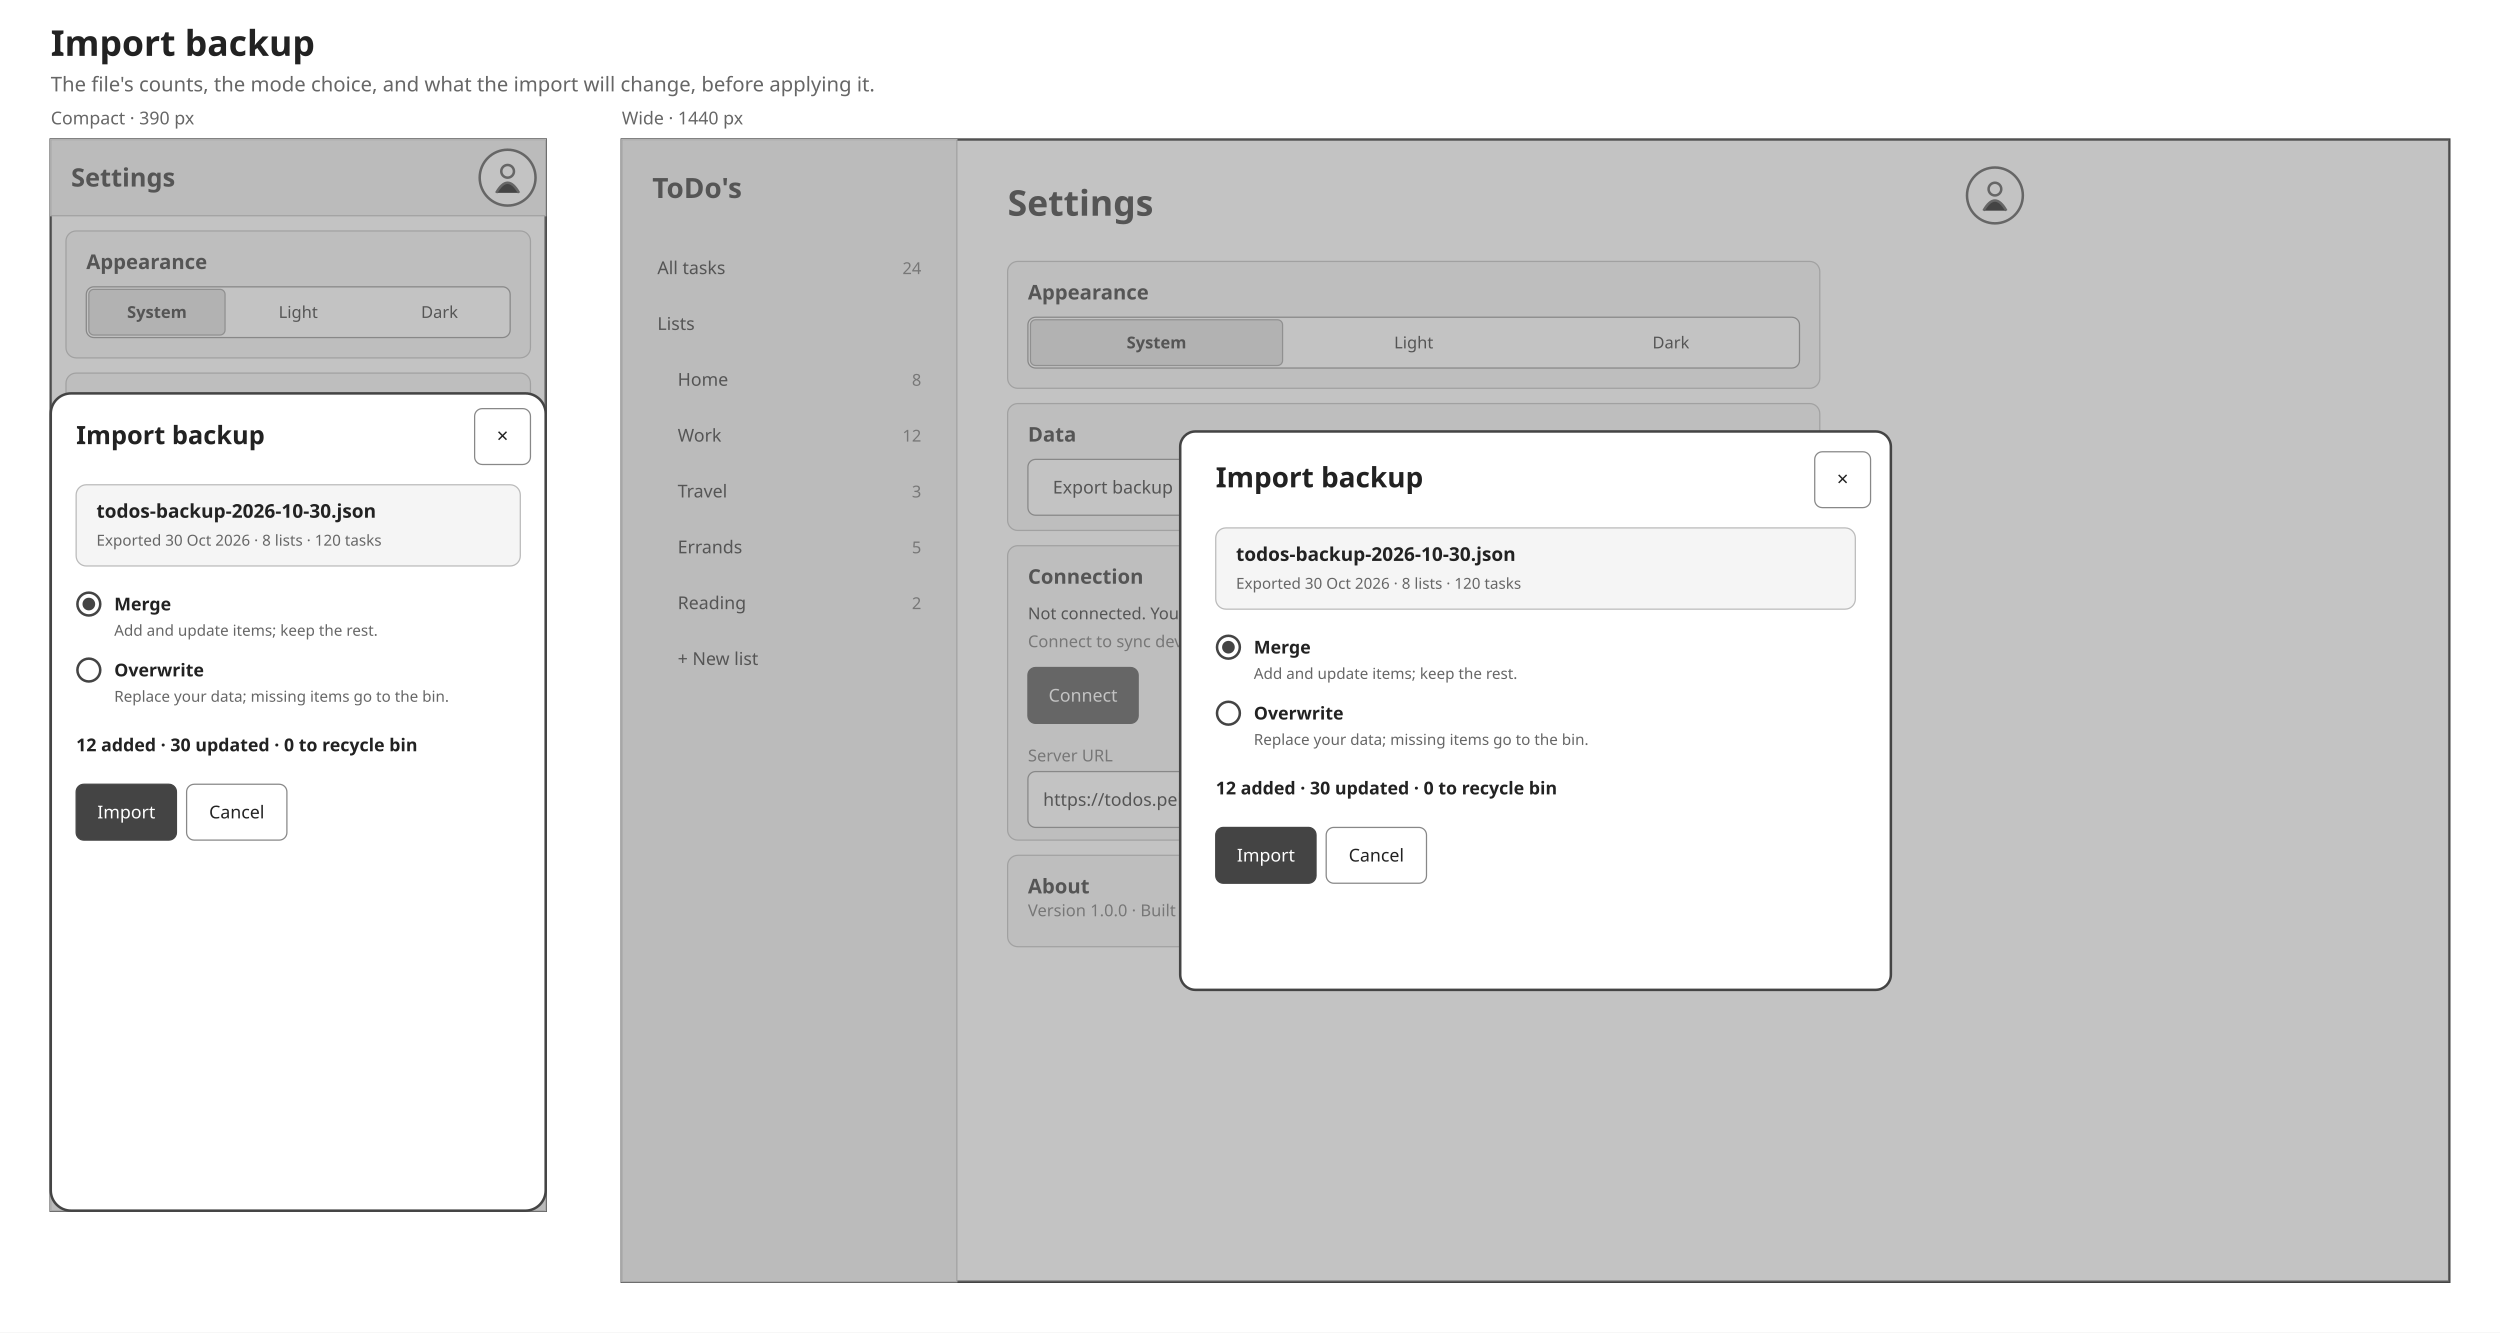
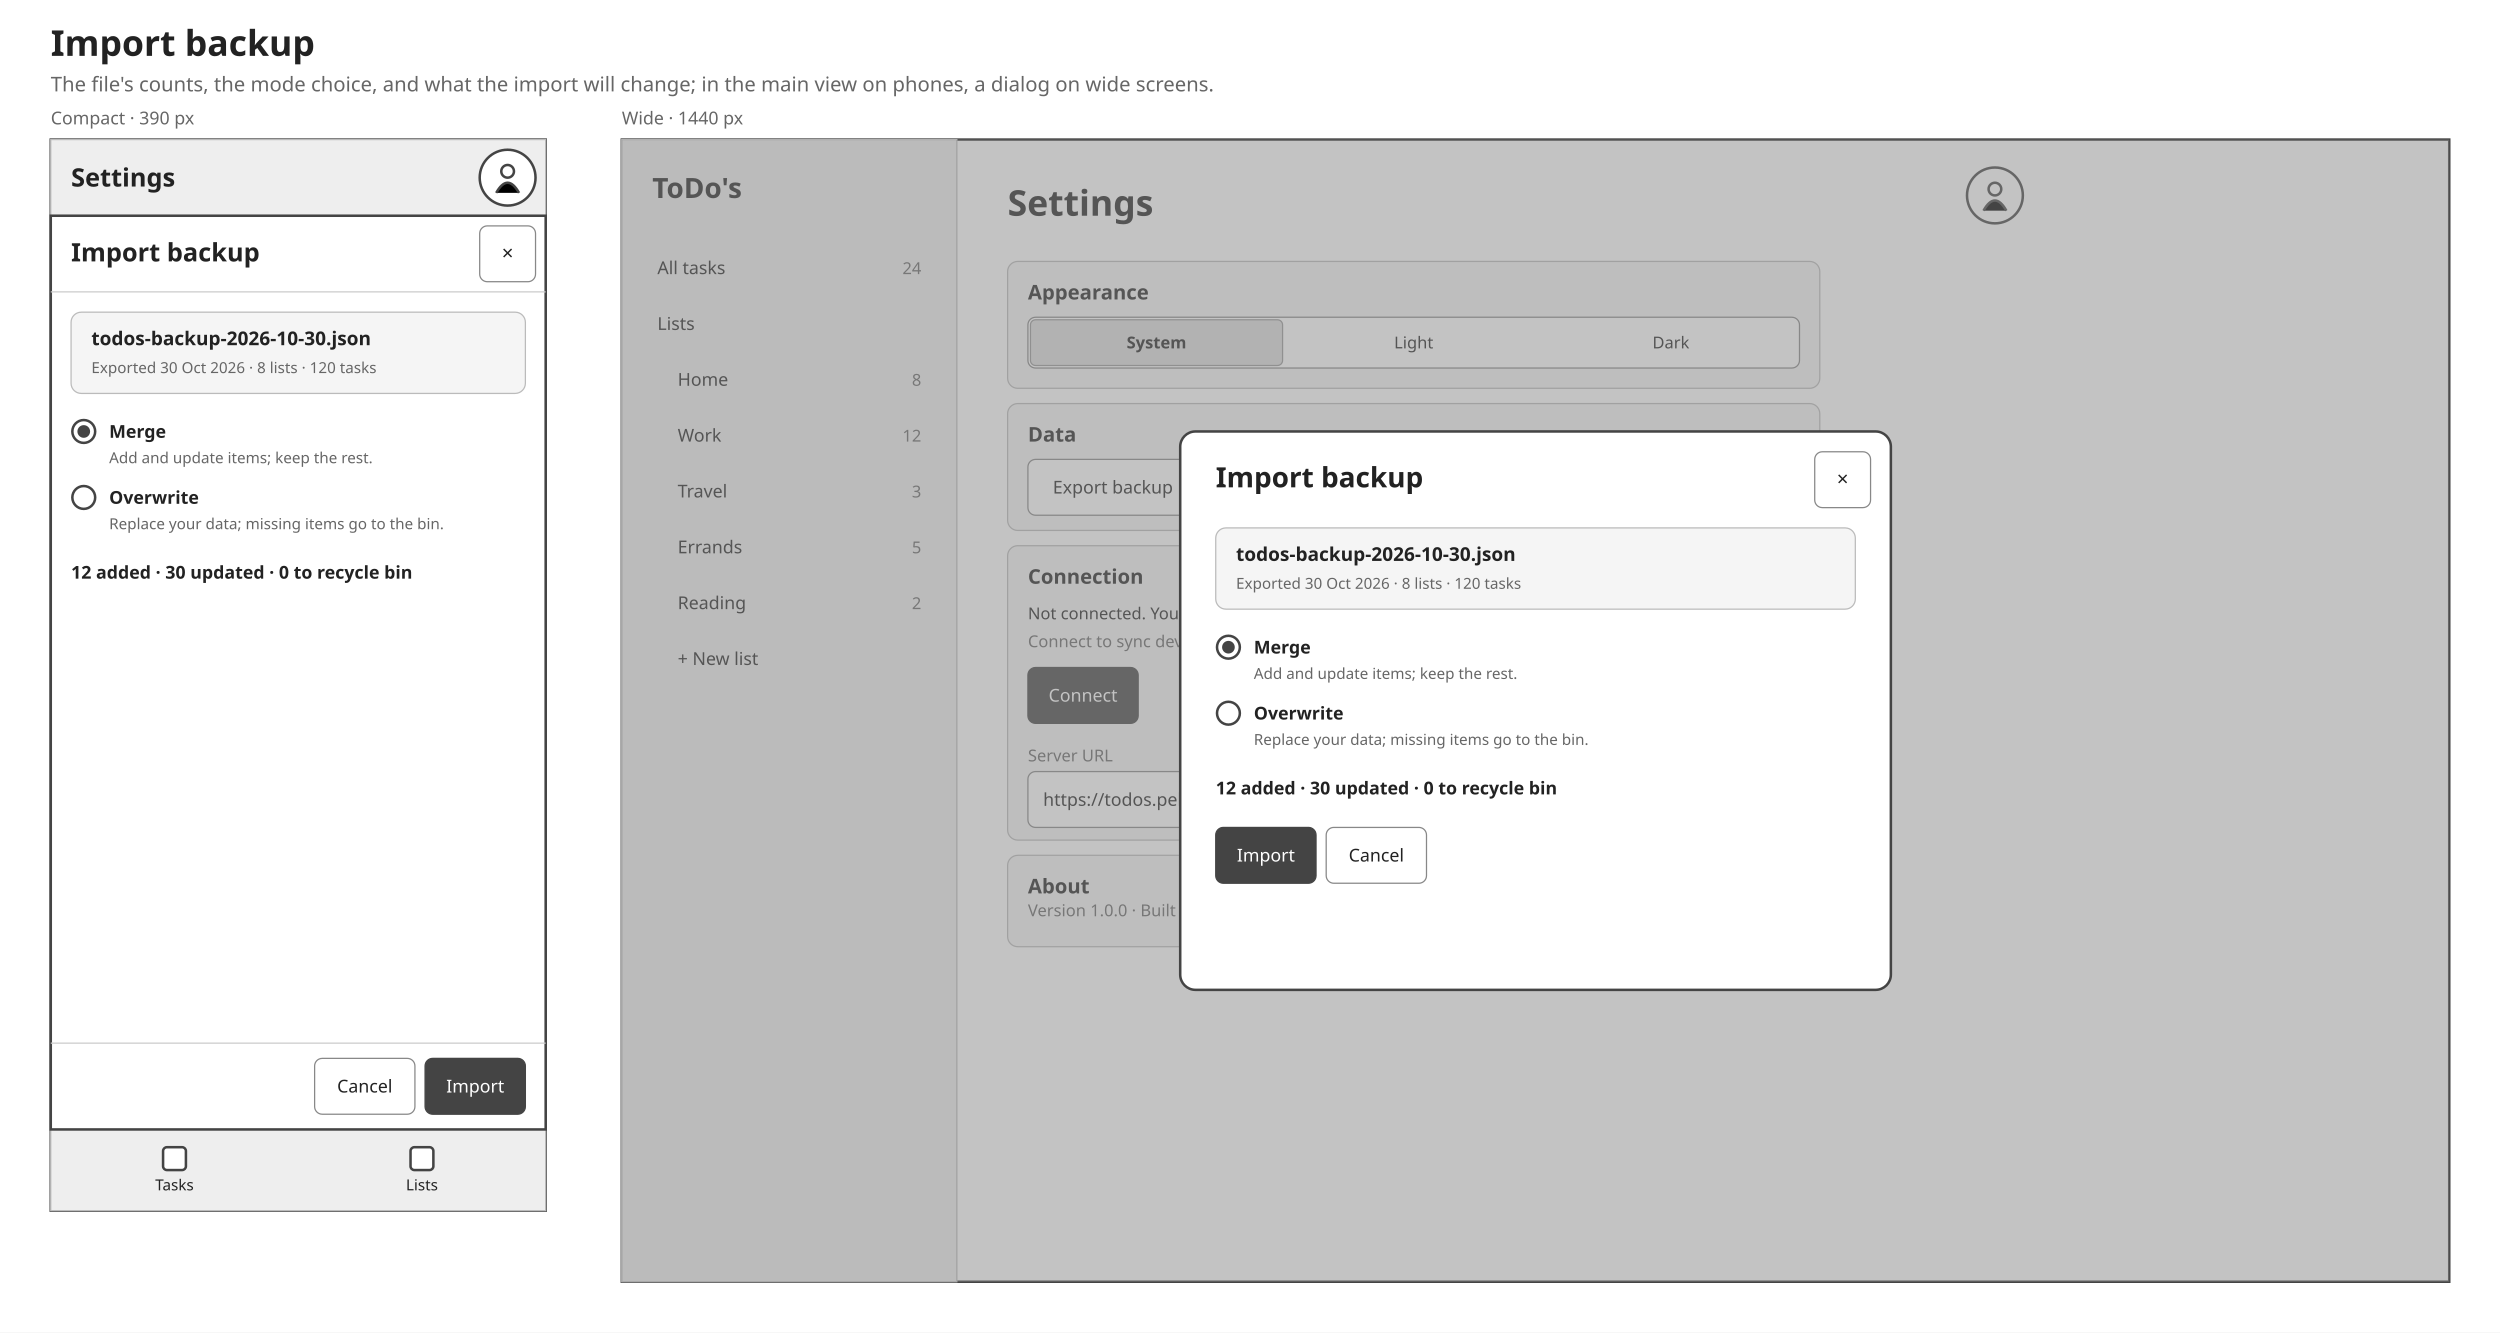
<svg xmlns="http://www.w3.org/2000/svg" width="1970" height="1050" viewBox="0 0 1970 1050">
  <style>
text { font-family: sans-serif; fill: #222222; }
.muted { fill: #666666; }
.on-primary { fill: #ffffff; }
.bold { font-weight: bold; }
rect.frame { fill: #ffffff; stroke: #444444; stroke-width: 2; }
.bar { fill: #eeeeee; stroke: #bbbbbb; }
.box { fill: #f5f5f5; stroke: #bbbbbb; }
.control { fill: #ffffff; stroke: #888888; }
.disabled { fill: #f5f5f5; stroke: #cccccc; }
.primary { fill: #444444; stroke: #444444; }
.selected { fill: #dddddd; stroke: #999999; }
.chip { fill: #eeeeee; stroke: #cccccc; }
.signal { fill: #ffffff; stroke: #222222; stroke-width: 2; }
.scrim { fill: #888888; fill-opacity: 0.5; }
.rule { stroke: #cccccc; }
.drop { stroke: #222222; stroke-width: 3; }
.icon { fill: #ffffff; stroke: #444444; stroke-width: 2; }
.icon-fill { fill: #444444; stroke: #444444; stroke-width: 2; }
.icon-mark { fill: none; stroke: #ffffff; stroke-width: 2; }
.icon-line { stroke: #444444; stroke-width: 2; }
.icon-line-open { fill: none; stroke: #444444; stroke-width: 2; stroke-linecap: round; stroke-linejoin: round; }
  </style>
  <rect x="0" y="0" width="1970" height="1050" fill="#ffffff" />
  <text x="40" y="44" font-size="28" class="bold">Import backup</text>
-   <text x="40" y="72" font-size="16" class="muted">The file's counts, the mode choice, and what the import will change, before applying it.</text>
+   <text x="40" y="72" font-size="16" class="muted">The file's counts, the mode choice, and what the import will change; in the main view on phones, a dialog on wide screens.</text>
  <text x="40" y="98" font-size="14" class="muted">Compact · 390 px</text>
  <text x="490" y="98" font-size="14" class="muted">Wide · 1440 px</text>
  <g class="frame" data-width="390" data-height="844" transform="translate(40 110)">
    <rect x="0" y="0" width="390" height="844" rx="0" class="frame" />
    <rect x="0" y="0" width="390" height="60" rx="0" class="bar" />
    <circle cx="360" cy="30" r="22" class="icon" />
    <circle cx="360" cy="25" r="5" class="icon" />
    <path d="M 351 42 Q 360 26 369 42" class="icon-line" />
    <text x="16" y="37" font-size="20" class="bold">Settings</text>
    <rect x="12" y="72" width="366" height="100" rx="8" class="box" />
    <text x="28" y="102" font-size="16" class="bold">Appearance</text>
    <rect x="28" y="116" width="334" height="40" rx="6" class="control" />
    <rect x="30" y="118" width="107.333" height="36" rx="4" class="selected" />
    <text x="83.667" y="140.55" font-size="13" class="bold" text-anchor="middle">System</text>
    <text x="195" y="140.55" font-size="13" text-anchor="middle">Light</text>
    <text x="306.333" y="140.55" font-size="13" text-anchor="middle">Dark</text>
    <rect x="12" y="184" width="366" height="100" rx="8" class="box" />
    <text x="28" y="214" font-size="16" class="bold">Data</text>
    <rect x="28" y="228" width="133.92" height="44" rx="6" class="control" />
    <text x="94.96" y="254.9" font-size="14" text-anchor="middle">Export backup</text>
    <rect x="169.92" y="228" width="133.92" height="44" rx="6" class="control" />
    <text x="236.88" y="254.9" font-size="14" text-anchor="middle">Import backup</text>
    <rect x="12" y="296" width="366" height="232" rx="8" class="box" />
    <text x="28" y="326" font-size="16" class="bold">Connection</text>
    <text x="28" y="354" font-size="13">Not connected. Your data stays on this device.</text>
    <text x="28" y="376" font-size="13" class="muted">Connect to sync devices and share lists.</text>
    <rect x="28" y="392" width="86.88" height="44" rx="6" class="primary" />
    <text x="71.44" y="418.9" font-size="14" class="on-primary" text-anchor="middle">Connect</text>
    <text x="28" y="466" font-size="13" class="muted">Server URL</text>
    <rect x="28" y="474" width="334" height="44" rx="6" class="control" />
    <text x="40" y="501" font-size="14">https://todos.pellicciotta.com</text>
    <rect x="12" y="540" width="366" height="72" rx="8" class="box" />
    <text x="28" y="570" font-size="16" class="bold">About</text>
    <text x="28" y="588" font-size="13" class="muted">Version 1.0.0 · Built 3 Nov 2026</text>
    <rect x="0" y="780" width="390" height="64" rx="0" class="bar" />
    <rect x="88.5" y="794" width="18" height="18" rx="3" class="icon" />
    <text x="97.5" y="828" font-size="12" text-anchor="middle">Tasks</text>
    <rect x="283.5" y="794" width="18" height="18" rx="3" class="icon" />
    <text x="292.5" y="828" font-size="12" text-anchor="middle">Lists</text>
-     <rect x="0" y="0" width="390" height="844" rx="0" class="scrim" />
-     <rect x="0" y="200" width="390" height="644" rx="16" class="frame" />
-     <text x="20" y="240" font-size="20" class="bold">Import backup</text>
-     <rect x="334" y="212" width="44" height="44" rx="6" class="control" />
-     <text x="356" y="239" font-size="16" text-anchor="middle">×</text>
-     <rect x="20" y="272" width="350" height="64" rx="8" class="box" />
-     <text x="36" y="298" font-size="15" class="bold">todos-backup-2026-10-30.json</text>
-     <text x="36" y="320" font-size="12" class="muted">Exported 30 Oct 2026 · 8 lists · 120 tasks</text>
-     <circle cx="30" cy="366" r="9" class="icon" />
-     <circle cx="30" cy="366" r="4" class="icon-fill" />
-     <text x="50" y="371" font-size="14" class="bold">Merge</text>
-     <text x="50" y="391" font-size="12" class="muted">Add and update items; keep the rest.</text>
-     <circle cx="30" cy="418" r="9" class="icon" />
-     <text x="50" y="423" font-size="14" class="bold">Overwrite</text>
-     <text x="50" y="443" font-size="12" class="muted">Replace your data; missing items go to the bin.</text>
-     <text x="20" y="482" font-size="14" class="bold">12 added · 30 updated · 0 to recycle bin</text>
-     <rect x="20" y="508" width="79.04" height="44" rx="6" class="primary" />
-     <text x="59.52" y="534.9" font-size="14" class="on-primary" text-anchor="middle">Import</text>
-     <rect x="107.04" y="508" width="79.04" height="44" rx="6" class="control" />
-     <text x="146.56" y="534.9" font-size="14" text-anchor="middle">Cancel</text>
+     <rect x="0" y="60" width="390" height="720" rx="0" class="frame" />
+     <text x="16" y="96" font-size="20" class="bold">Import backup</text>
+     <rect x="338" y="68" width="44" height="44" rx="6" class="control" />
+     <text x="360" y="95" font-size="16" text-anchor="middle">×</text>
+     <line x1="0" y1="120" x2="390" y2="120" class="rule" />
+     <rect x="16" y="136" width="358" height="64" rx="8" class="box" />
+     <text x="32" y="162" font-size="15" class="bold">todos-backup-2026-10-30.json</text>
+     <text x="32" y="184" font-size="12" class="muted">Exported 30 Oct 2026 · 8 lists · 120 tasks</text>
+     <circle cx="26" cy="230" r="9" class="icon" />
+     <circle cx="26" cy="230" r="4" class="icon-fill" />
+     <text x="46" y="235" font-size="14" class="bold">Merge</text>
+     <text x="46" y="255" font-size="12" class="muted">Add and update items; keep the rest.</text>
+     <circle cx="26" cy="282" r="9" class="icon" />
+     <text x="46" y="287" font-size="14" class="bold">Overwrite</text>
+     <text x="46" y="307" font-size="12" class="muted">Replace your data; missing items go to the bin.</text>
+     <text x="16" y="346" font-size="14" class="bold">12 added · 30 updated · 0 to recycle bin</text>
+     <line x1="0" y1="712" x2="390" y2="712" class="rule" />
+     <rect x="294.96" y="724" width="79.04" height="44" rx="6" class="primary" />
+     <text x="334.48" y="750.9" font-size="14" class="on-primary" text-anchor="middle">Import</text>
+     <rect x="207.92" y="724" width="79.04" height="44" rx="6" class="control" />
+     <text x="247.44" y="750.9" font-size="14" text-anchor="middle">Cancel</text>
  </g>
  <g class="frame" data-width="1440" data-height="900" transform="translate(490 110)">
    <rect x="0" y="0" width="1440" height="900" rx="0" class="frame" />
    <rect x="0" y="0" width="264" height="900" rx="0" class="bar" />
    <text x="24" y="46" font-size="22" class="bold">ToDo's</text>
    <text x="28" y="106" font-size="14">All tasks</text>
    <text x="236" y="106" font-size="13" class="muted" text-anchor="end">24</text>
    <text x="28" y="150" font-size="14">Lists</text>
    <text x="44" y="194" font-size="14">Home</text>
    <text x="236" y="194" font-size="13" class="muted" text-anchor="end">8</text>
    <text x="44" y="238" font-size="14">Work</text>
    <text x="236" y="238" font-size="13" class="muted" text-anchor="end">12</text>
    <text x="44" y="282" font-size="14">Travel</text>
    <text x="236" y="282" font-size="13" class="muted" text-anchor="end">3</text>
    <text x="44" y="326" font-size="14">Errands</text>
    <text x="236" y="326" font-size="13" class="muted" text-anchor="end">5</text>
    <text x="44" y="370" font-size="14">Reading</text>
    <text x="236" y="370" font-size="13" class="muted" text-anchor="end">2</text>
    <text x="44" y="414" font-size="14">+ New list</text>
    <circle cx="1082" cy="44" r="22" class="icon" />
    <circle cx="1082" cy="39" r="5" class="icon" />
    <path d="M 1073 56 Q 1082 40 1091 56" class="icon-line" />
    <text x="304" y="60" font-size="28" class="bold">Settings</text>
    <rect x="304" y="96" width="640" height="100" rx="8" class="box" />
    <text x="320" y="126" font-size="16" class="bold">Appearance</text>
    <rect x="320" y="140" width="608" height="40" rx="6" class="control" />
    <rect x="322" y="142" width="198.667" height="36" rx="4" class="selected" />
    <text x="421.333" y="164.55" font-size="13" class="bold" text-anchor="middle">System</text>
    <text x="624" y="164.55" font-size="13" text-anchor="middle">Light</text>
    <text x="826.667" y="164.55" font-size="13" text-anchor="middle">Dark</text>
    <rect x="304" y="208" width="640" height="100" rx="8" class="box" />
    <text x="320" y="238" font-size="16" class="bold">Data</text>
    <rect x="320" y="252" width="133.92" height="44" rx="6" class="control" />
    <text x="386.96" y="278.9" font-size="14" text-anchor="middle">Export backup</text>
    <rect x="461.92" y="252" width="133.92" height="44" rx="6" class="control" />
    <text x="528.88" y="278.9" font-size="14" text-anchor="middle">Import backup</text>
    <rect x="304" y="320" width="640" height="232" rx="8" class="box" />
    <text x="320" y="350" font-size="16" class="bold">Connection</text>
    <text x="320" y="378" font-size="13">Not connected. Your data stays on this device.</text>
    <text x="320" y="400" font-size="13" class="muted">Connect to sync devices and share lists.</text>
    <rect x="320" y="416" width="86.88" height="44" rx="6" class="primary" />
    <text x="363.44" y="442.9" font-size="14" class="on-primary" text-anchor="middle">Connect</text>
    <text x="320" y="490" font-size="13" class="muted">Server URL</text>
    <rect x="320" y="498" width="608" height="44" rx="6" class="control" />
    <text x="332" y="525" font-size="14">https://todos.pellicciotta.com</text>
    <rect x="304" y="564" width="640" height="72" rx="8" class="box" />
    <text x="320" y="594" font-size="16" class="bold">About</text>
    <text x="320" y="612" font-size="13" class="muted">Version 1.0.0 · Built 3 Nov 2026</text>
    <rect x="0" y="0" width="1440" height="900" rx="0" class="scrim" />
    <rect x="440" y="230" width="560" height="440" rx="12" class="frame" />
    <text x="468" y="274" font-size="22" class="bold">Import backup</text>
    <rect x="940" y="246" width="44" height="44" rx="6" class="control" />
    <text x="962" y="273" font-size="16" text-anchor="middle">×</text>
    <rect x="468" y="306" width="504" height="64" rx="8" class="box" />
    <text x="484" y="332" font-size="15" class="bold">todos-backup-2026-10-30.json</text>
    <text x="484" y="354" font-size="12" class="muted">Exported 30 Oct 2026 · 8 lists · 120 tasks</text>
    <circle cx="478" cy="400" r="9" class="icon" />
    <circle cx="478" cy="400" r="4" class="icon-fill" />
    <text x="498" y="405" font-size="14" class="bold">Merge</text>
    <text x="498" y="425" font-size="12" class="muted">Add and update items; keep the rest.</text>
    <circle cx="478" cy="452" r="9" class="icon" />
    <text x="498" y="457" font-size="14" class="bold">Overwrite</text>
    <text x="498" y="477" font-size="12" class="muted">Replace your data; missing items go to the bin.</text>
    <text x="468" y="516" font-size="14" class="bold">12 added · 30 updated · 0 to recycle bin</text>
    <rect x="468" y="542" width="79.04" height="44" rx="6" class="primary" />
    <text x="507.52" y="568.9" font-size="14" class="on-primary" text-anchor="middle">Import</text>
    <rect x="555.04" y="542" width="79.04" height="44" rx="6" class="control" />
    <text x="594.56" y="568.9" font-size="14" text-anchor="middle">Cancel</text>
  </g>
</svg>
